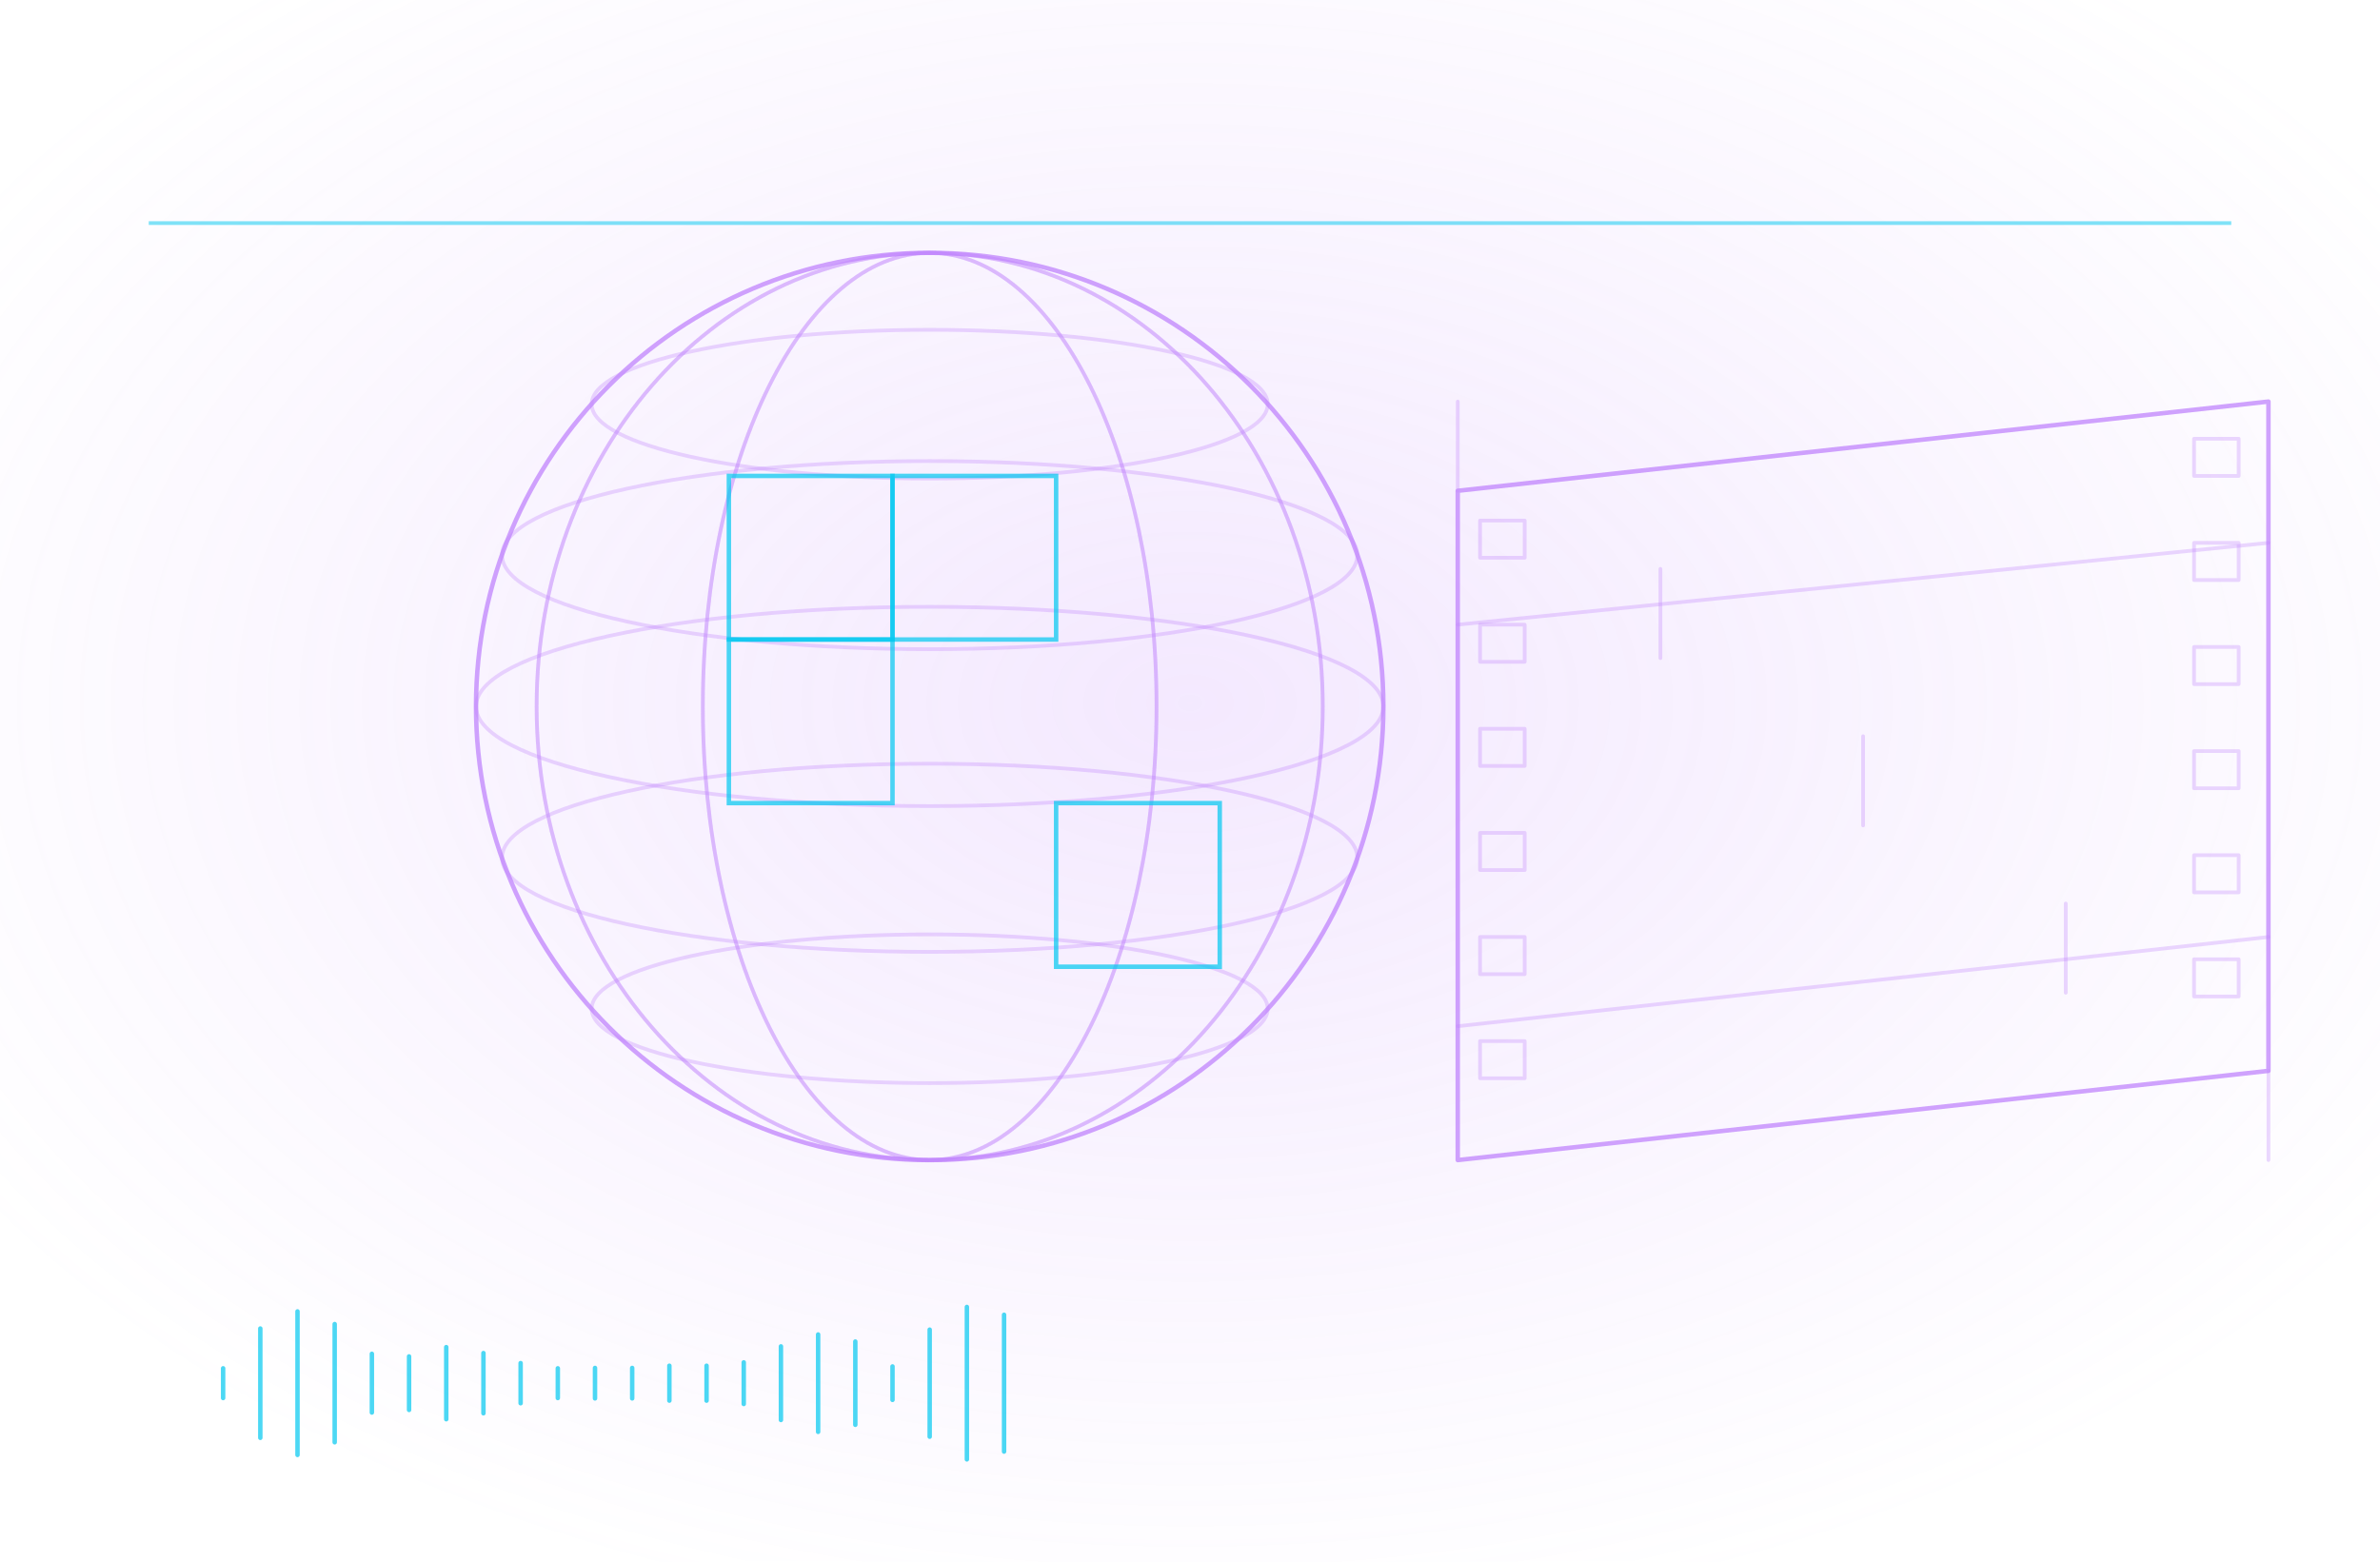
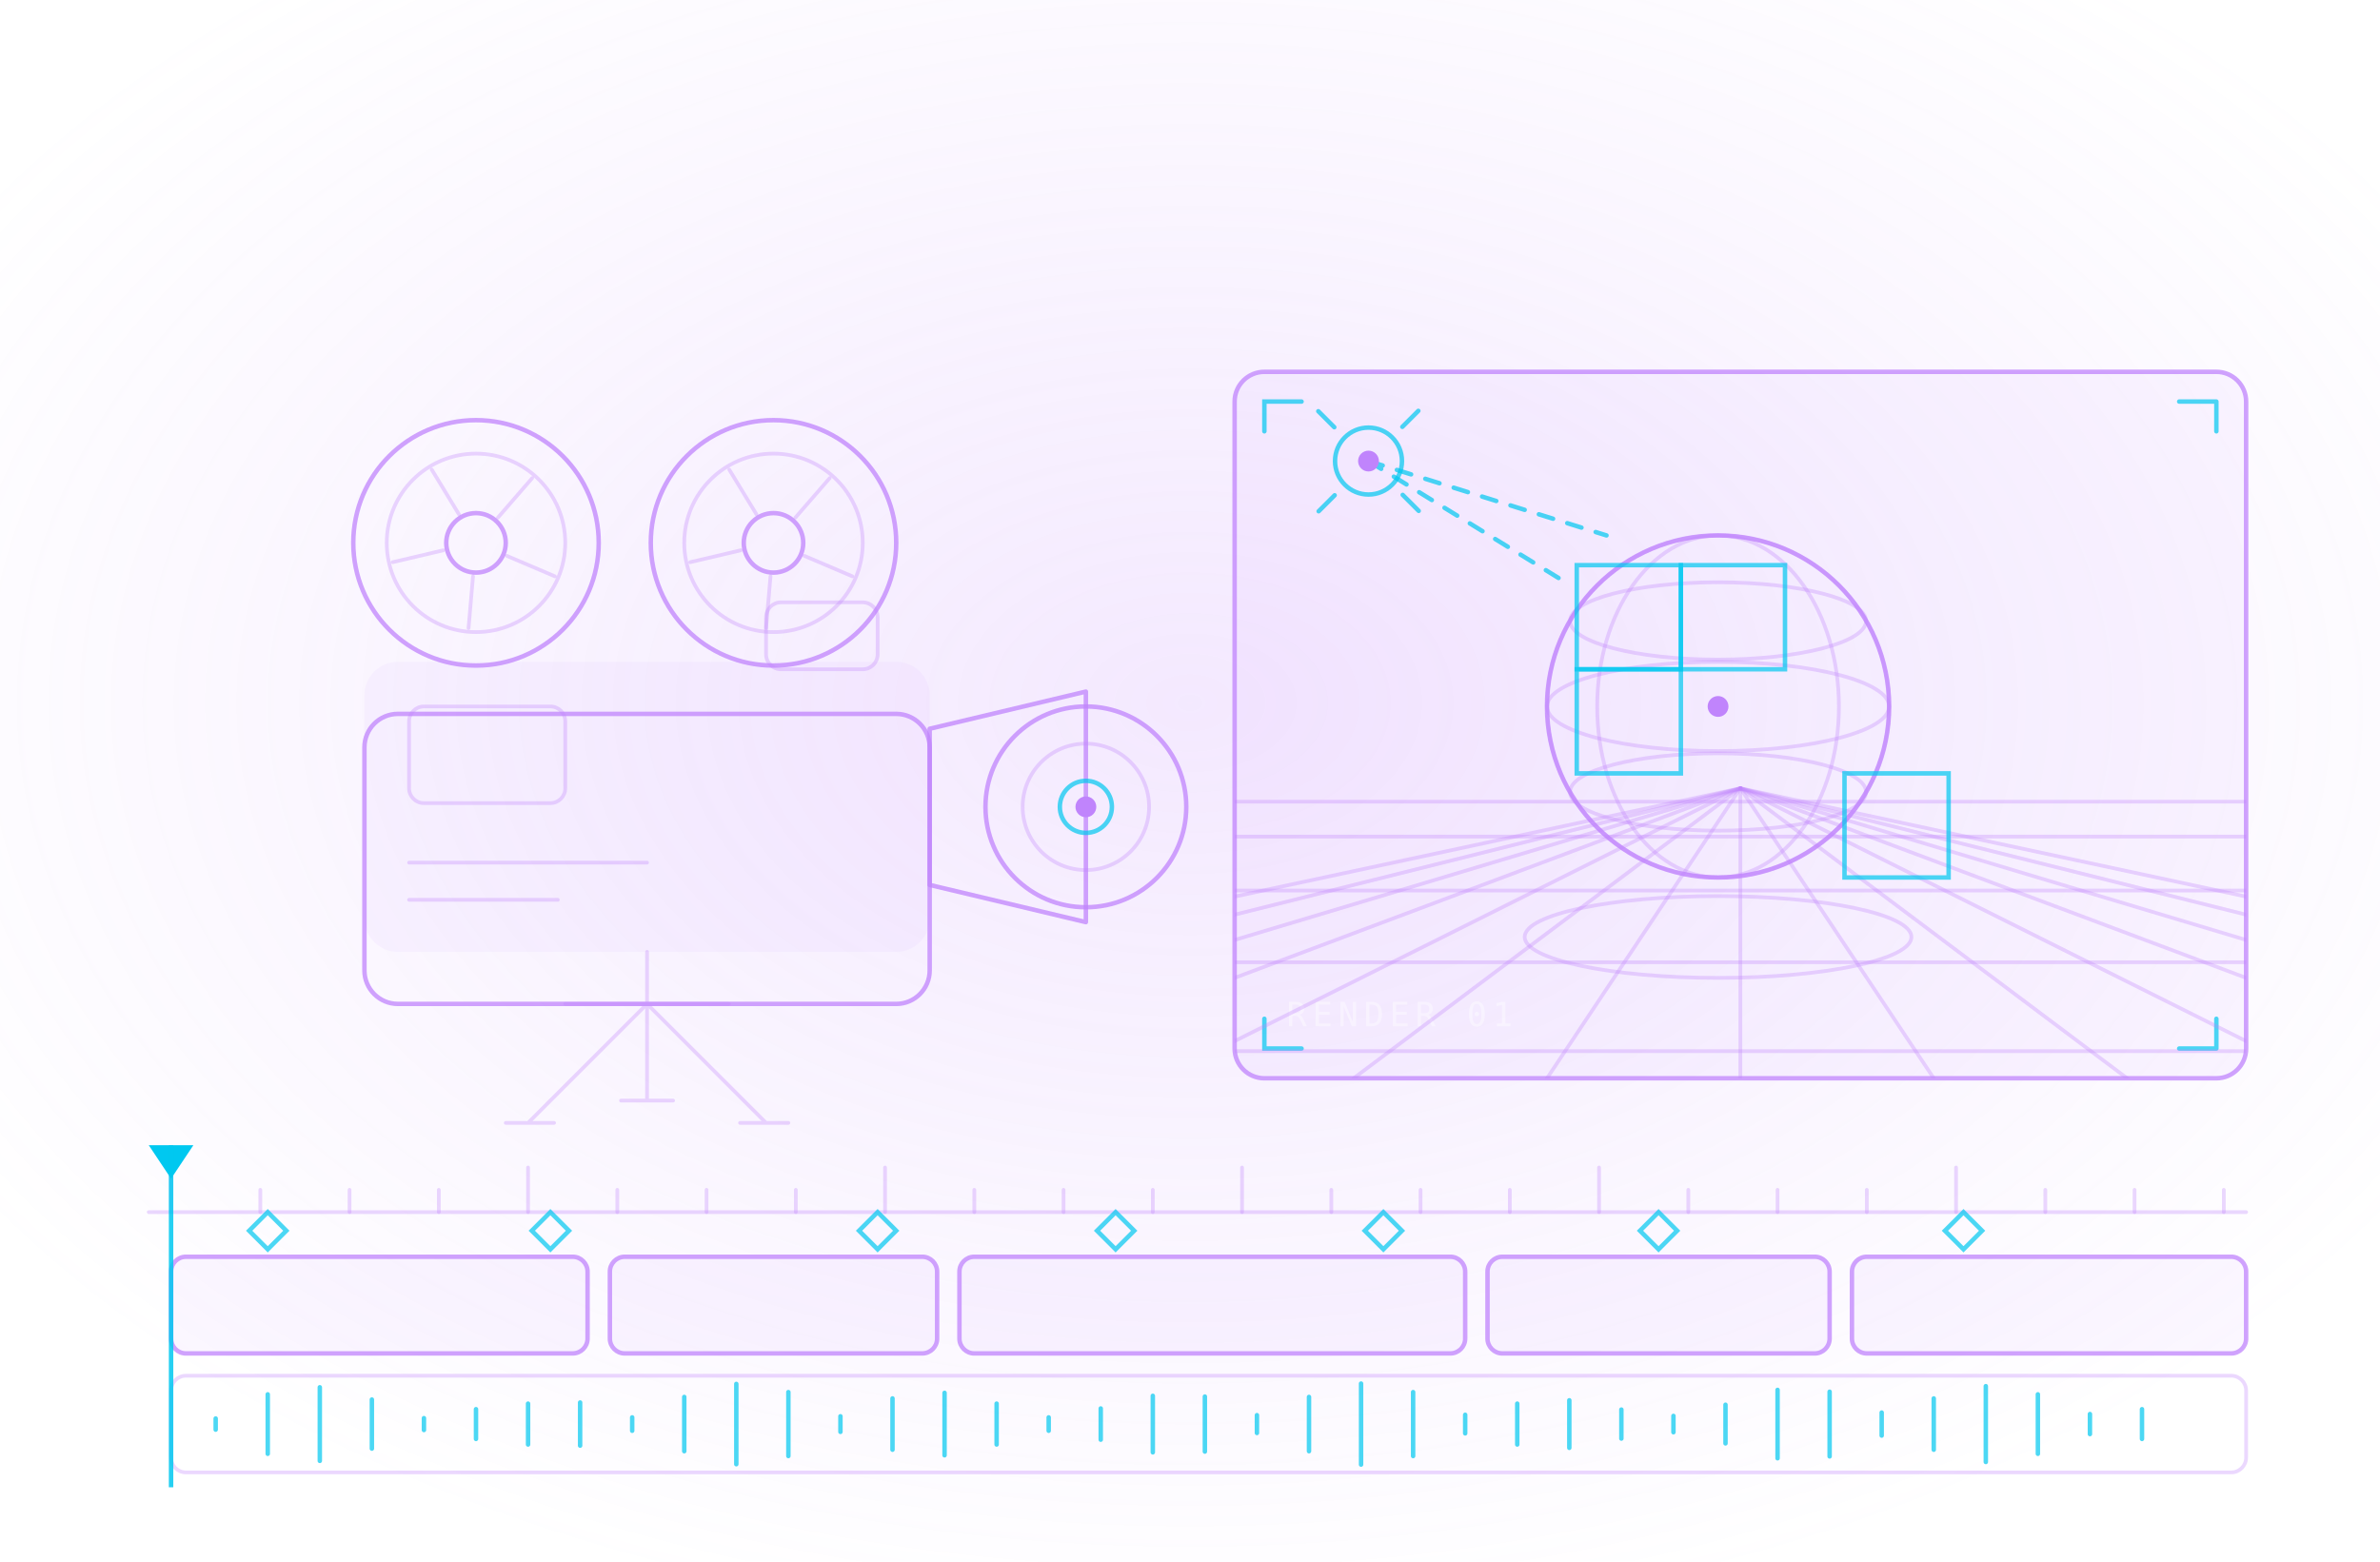
<svg xmlns="http://www.w3.org/2000/svg" viewBox="0 0 640 420" width="640" height="420" role="img">
  <defs>
    <pattern id="g" width="40" height="40" patternUnits="userSpaceOnUse">
      <path d="M40 0H0V40" fill="none" stroke="rgba(255,255,255,.05)" stroke-width="1" />
    </pattern>
    <radialGradient id="glow" cx="50%" cy="45%" r="60%">
      <stop offset="0%" stop-color="#c084fc" stop-opacity=".18" />
      <stop offset="100%" stop-color="#c084fc" stop-opacity="0" />
    </radialGradient>
    <linearGradient id="fade" x1="0" y1="0" x2="0" y2="1">
      <stop offset="0%" stop-color="#c084fc" stop-opacity=".55" />
      <stop offset="100%" stop-color="#c084fc" stop-opacity=".08" />
    </linearGradient>
  </defs>
  <style>
.ln{fill:none;stroke:#c084fc;stroke-opacity:.75;stroke-width:1.2;stroke-linejoin:round;stroke-linecap:round}
.ln2{fill:none;stroke:#c084fc;stroke-opacity:.32;stroke-width:1;stroke-linejoin:round;stroke-linecap:round}
.cy{fill:none;stroke:#00c8f0;stroke-opacity:.7;stroke-width:1.2;stroke-linecap:round}
.fl{fill:#c084fc;fill-opacity:.06}
.nd{fill:#c084fc}
.dim{fill:none;stroke:rgba(255,255,255,.28);stroke-width:.8;stroke-dasharray:3 4}
.blink{animation:bk 3.2s ease-in-out infinite}
.blink:nth-of-type(2n){animation-delay:.5s}
.blink:nth-of-type(3n){animation-delay:1.1s}
.blink:nth-of-type(5n){animation-delay:1.7s}
@keyframes bk{0%,100%{opacity:.2}50%{opacity:1}}
.draw{stroke-dasharray:6 8;animation:dr 5s linear infinite}
@keyframes dr{to{stroke-dashoffset:-56}}
.scan{animation:sc 7s cubic-bezier(.6,0,.4,1) infinite}
@keyframes sc{0%{opacity:0;transform:translateY(-40px)}12%{opacity:1}88%{opacity:1}100%{opacity:0;transform:translateY(400px)}}
.spin{transform-box:fill-box;transform-origin:center;animation:sp 24s linear infinite}
.spinr{transform-box:fill-box;transform-origin:center;animation:sp 24s linear infinite reverse}
@keyframes sp{to{transform:rotate(360deg)}}
.float{animation:fo 9s ease-in-out infinite}
@keyframes fo{0%,100%{transform:translateY(0)}50%{transform:translateY(-9px)}}
+ .slide{animation:sl 8s cubic-bezier(.55,0,.45,1) infinite}
+ @keyframes sl{0%,6%{transform:translateX(0)}94%,100%{transform:translateX(var(--d,480px))}}
+ .comb{animation:cb 6s ease-in-out infinite}
+ @keyframes cb{0%,100%{opacity:.45}50%{opacity:.95}}
</style>
  <rect width="640" height="420" fill="url(#g)" />
  <rect width="640" height="420" fill="url(#glow)" />
  <g class="float">
-     <circle class="ln" cx="250" cy="190" r="122" />
-     <ellipse class="ln2" cx="250" cy="190" rx="105.7" ry="122" />
-     <ellipse class="ln2" cx="250" cy="190" rx="61" ry="122" />
-     <ellipse class="ln2" cx="250" cy="190" rx="0" ry="122" />
-     <ellipse class="ln2" cx="250" cy="190" rx="61" ry="122" />
-     <ellipse class="ln2" cx="250" cy="190" rx="105.7" ry="122" />
-     <ellipse class="ln2" cx="250" cy="108.7" rx="90.9" ry="20" />
-     <ellipse class="ln2" cx="250" cy="149.3" rx="115" ry="25.3" />
-     <ellipse class="ln2" cx="250" cy="190" rx="122" ry="26.8" />
-     <ellipse class="ln2" cx="250" cy="230.7" rx="115" ry="25.3" />
-     <ellipse class="ln2" cx="250" cy="271.3" rx="90.9" ry="20" />
-     <rect class="cy blink" x="196" y="128" width="44" height="44" fill="none" stroke-opacity=".6" />
-     <rect class="cy blink" x="240" y="128" width="44" height="44" fill="none" stroke-opacity=".6" />
-     <rect class="cy blink" x="196" y="172" width="44" height="44" fill="none" stroke-opacity=".6" />
-     <rect class="cy blink" x="284" y="216" width="44" height="44" fill="none" stroke-opacity=".6" />
+     <circle class="ln" cx="128" cy="146" r="33" />
+     <circle class="ln2" cx="128" cy="146" r="24" />
+     <circle class="ln" cx="128" cy="146" r="8" />
+     <line class="ln2" x1="136.3" y1="149.5" x2="149.2" y2="155" stroke-opacity=".38" />
+     <line class="ln2" x1="127.2" y1="155" x2="126" y2="168.9" stroke-opacity=".38" />
+     <line class="ln2" x1="119.2" y1="148" x2="105.6" y2="151.2" stroke-opacity=".38" />
+     <line class="ln2" x1="123.4" y1="138.3" x2="116.1" y2="126.3" stroke-opacity=".38" />
+     <line class="ln2" x1="133.9" y1="139.2" x2="143.1" y2="128.6" stroke-opacity=".38" />
+     <circle class="ln" cx="208" cy="146" r="33" />
+     <circle class="ln2" cx="208" cy="146" r="24" />
+     <circle class="ln" cx="208" cy="146" r="8" />
+     <line class="ln2" x1="216.3" y1="149.5" x2="229.2" y2="155" stroke-opacity=".38" />
+     <line class="ln2" x1="207.2" y1="155" x2="206" y2="168.9" stroke-opacity=".38" />
+     <line class="ln2" x1="199.2" y1="148" x2="185.6" y2="151.2" stroke-opacity=".38" />
+     <line class="ln2" x1="203.4" y1="138.3" x2="196.1" y2="126.3" stroke-opacity=".38" />
+     <line class="ln2" x1="213.9" y1="139.2" x2="223.1" y2="128.6" stroke-opacity=".38" />
+     <rect class="fl" x="98" y="178" width="152" height="78" rx="9" />
+     <rect class="ln" x="98" y="192" width="152" height="78" rx="9" fill="none" />
+     <rect class="ln2" x="110" y="190" width="42" height="26" rx="4" fill="none" />
+     <path class="ln2" d="M110 232 h64 M110 242 h40" />
+     <rect class="ln2" x="206" y="162" width="30" height="18" rx="4" fill="none" />
+     <path class="ln" d="M250 196 L292 186 L292 248 L250 238 Z" />
+     <circle class="ln" cx="292" cy="217" r="27" />
+     <circle class="ln2" cx="292" cy="217" r="17" />
+     <circle class="cy blink" cx="292" cy="217" r="7" />
  </g>
-   <g>
-     <path class="ln" d="M392 132 L610 108 L610 288 L392 312 Z" />
-     <path class="ln2" d="M392 168 L610 146 M392 276 L610 252" />
-     <path class="ln2" d="M392 132 L392 108" stroke-opacity=".25" />
-     <path class="ln2" d="M446.5 177 L446.5 153" stroke-opacity=".25" />
-     <path class="ln2" d="M501 222 L501 198" stroke-opacity=".25" />
-     <path class="ln2" d="M555.5 267 L555.5 243" stroke-opacity=".25" />
-     <path class="ln2" d="M610 312 L610 288" stroke-opacity=".25" />
-     <rect class="ln2" x="398" y="140" width="12" height="10" fill="none" />
-     <rect class="ln2" x="590" y="118" width="12" height="10" fill="none" />
-     <rect class="ln2" x="398" y="168" width="12" height="10" fill="none" />
-     <rect class="ln2" x="590" y="146" width="12" height="10" fill="none" />
-     <rect class="ln2" x="398" y="196" width="12" height="10" fill="none" />
-     <rect class="ln2" x="590" y="174" width="12" height="10" fill="none" />
-     <rect class="ln2" x="398" y="224" width="12" height="10" fill="none" />
-     <rect class="ln2" x="590" y="202" width="12" height="10" fill="none" />
-     <rect class="ln2" x="398" y="252" width="12" height="10" fill="none" />
-     <rect class="ln2" x="590" y="230" width="12" height="10" fill="none" />
-     <rect class="ln2" x="398" y="280" width="12" height="10" fill="none" />
-     <rect class="ln2" x="590" y="258" width="12" height="10" fill="none" />
+   <path class="ln2" d="M174 256 V270 M152 270 h44 M174 270 L142 302 M174 270 L206 302 M174 270 V296 M136 302 h13 M199 302 h13 M167 296 h14" />
+   <rect class="fl" x="332" y="100" width="272" height="190" rx="8" />
+   <rect class="ln" x="332" y="100" width="272" height="190" rx="8" fill="none" />
+   <path class="cy" d="M340 116 V108 h10 M596 108 h-10 M596 108 V116 M340 274 v8 h10 M596 282 h-10 M596 282 v-8" stroke-opacity=".7" />
+   <text x="346" y="276" fill="rgba(255,255,255,.4)" font-size="9" font-family="monospace" letter-spacing="1.5">RENDER 01</text>
+   <g clip-path="url(#vp)">
+     <line class="ln2" x1="104" y1="290" x2="468" y2="212" stroke-opacity=".2" />
+     <line class="ln2" x1="156" y1="290" x2="468" y2="212" stroke-opacity=".2" />
+     <line class="ln2" x1="208" y1="290" x2="468" y2="212" stroke-opacity=".2" />
+     <line class="ln2" x1="260" y1="290" x2="468" y2="212" stroke-opacity=".2" />
+     <line class="ln2" x1="312" y1="290" x2="468" y2="212" stroke-opacity=".2" />
+     <line class="ln2" x1="364" y1="290" x2="468" y2="212" stroke-opacity=".2" />
+     <line class="ln2" x1="416" y1="290" x2="468" y2="212" stroke-opacity=".2" />
+     <line class="ln2" x1="468" y1="290" x2="468" y2="212" stroke-opacity=".2" />
+     <line class="ln2" x1="520" y1="290" x2="468" y2="212" stroke-opacity=".2" />
+     <line class="ln2" x1="572" y1="290" x2="468" y2="212" stroke-opacity=".2" />
+     <line class="ln2" x1="624" y1="290" x2="468" y2="212" stroke-opacity=".2" />
+     <line class="ln2" x1="676" y1="290" x2="468" y2="212" stroke-opacity=".2" />
+     <line class="ln2" x1="728" y1="290" x2="468" y2="212" stroke-opacity=".2" />
+     <line class="ln2" x1="780" y1="290" x2="468" y2="212" stroke-opacity=".2" />
+     <line class="ln2" x1="832" y1="290" x2="468" y2="212" stroke-opacity=".2" />
+     <line class="ln2" x1="332" y1="215.6" x2="604" y2="215.6" stroke-opacity=".16" />
+     <line class="ln2" x1="332" y1="225" x2="604" y2="225" stroke-opacity=".16" />
+     <line class="ln2" x1="332" y1="239.5" x2="604" y2="239.5" stroke-opacity=".16" />
+     <line class="ln2" x1="332" y1="258.8" x2="604" y2="258.8" stroke-opacity=".16" />
+     <line class="ln2" x1="332" y1="282.7" x2="604" y2="282.7" stroke-opacity=".16" />
  </g>
-   <line class="cy blink" x1="60" y1="368" x2="60" y2="376" stroke-opacity=".45" />
-   <line class="cy blink" x1="70" y1="357.3" x2="70" y2="386.7" stroke-opacity=".45" />
-   <line class="cy blink" x1="80" y1="352.7" x2="80" y2="391.3" stroke-opacity=".45" />
-   <line class="cy blink" x1="90" y1="356.1" x2="90" y2="387.9" stroke-opacity=".45" />
-   <line class="cy blink" x1="100" y1="364.1" x2="100" y2="379.9" stroke-opacity=".45" />
-   <line class="cy blink" x1="110" y1="364.8" x2="110" y2="379.2" stroke-opacity=".45" />
-   <line class="cy blink" x1="120" y1="362.3" x2="120" y2="381.7" stroke-opacity=".45" />
-   <line class="cy blink" x1="130" y1="363.9" x2="130" y2="380.1" stroke-opacity=".45" />
-   <line class="cy blink" x1="140" y1="366.6" x2="140" y2="377.4" stroke-opacity=".45" />
-   <line class="cy blink" x1="150" y1="368" x2="150" y2="376" stroke-opacity=".45" />
-   <line class="cy blink" x1="160" y1="367.9" x2="160" y2="376.1" stroke-opacity=".45" />
-   <line class="cy blink" x1="170" y1="367.9" x2="170" y2="376.1" stroke-opacity=".45" />
-   <line class="cy blink" x1="180" y1="367.3" x2="180" y2="376.7" stroke-opacity=".45" />
-   <line class="cy blink" x1="190" y1="367.3" x2="190" y2="376.7" stroke-opacity=".45" />
-   <line class="cy blink" x1="200" y1="366.4" x2="200" y2="377.6" stroke-opacity=".45" />
-   <line class="cy blink" x1="210" y1="362.1" x2="210" y2="381.9" stroke-opacity=".45" />
-   <line class="cy blink" x1="220" y1="358.9" x2="220" y2="385.1" stroke-opacity=".45" />
-   <line class="cy blink" x1="230" y1="360.8" x2="230" y2="383.2" stroke-opacity=".45" />
-   <line class="cy blink" x1="240" y1="367.5" x2="240" y2="376.5" stroke-opacity=".45" />
-   <line class="cy blink" x1="250" y1="357.6" x2="250" y2="386.4" stroke-opacity=".45" />
-   <line class="cy blink" x1="260" y1="351.5" x2="260" y2="392.5" stroke-opacity=".45" />
-   <line class="cy blink" x1="270" y1="353.6" x2="270" y2="390.4" stroke-opacity=".45" />
-   <g class="scan">
-     <line x1="40" y1="60" x2="600" y2="60" stroke="#00c8f0" stroke-opacity=".5" stroke-width="1" />
+   <defs>
+     <clipPath id="vp">
+       <rect x="332" y="100" width="272" height="190" rx="8" />
+     </clipPath>
+   </defs>
+   <circle class="ln" cx="462" cy="190" r="46" />
+   <ellipse class="ln2" cx="462" cy="190" rx="32.5" ry="46" stroke-opacity=".45" />
+   <ellipse class="ln2" cx="462" cy="190" rx="0" ry="46" stroke-opacity=".45" />
+   <ellipse class="ln2" cx="462" cy="190" rx="-32.5" ry="46" stroke-opacity=".45" />
+   <ellipse class="ln2" cx="462" cy="167" rx="39.8" ry="10.4" stroke-opacity=".45" />
+   <ellipse class="ln2" cx="462" cy="190" rx="46" ry="12" stroke-opacity=".45" />
+   <ellipse class="ln2" cx="462" cy="213" rx="39.8" ry="10.4" stroke-opacity=".45" />
+   <ellipse class="ln2" cx="462" cy="252" rx="52" ry="11" stroke-opacity=".3" />
+   <circle class="cy" cx="368" cy="124" r="9" stroke-opacity=".8" />
+   <path class="cy" d="M368 124 L420 156 M368 124 L432 144" stroke-opacity=".28" stroke-dasharray="4 4" />
+   <line class="cy" x1="377.2" y1="133.1" x2="381.5" y2="137.4" stroke-opacity=".55" />
+   <line class="cy" x1="358.9" y1="133.2" x2="354.6" y2="137.5" stroke-opacity=".55" />
+   <line class="cy" x1="358.8" y1="114.9" x2="354.5" y2="110.6" stroke-opacity=".55" />
+   <line class="cy" x1="377.1" y1="114.8" x2="381.4" y2="110.5" stroke-opacity=".55" />
+   <rect class="cy blink" x="424" y="152" width="28" height="28" fill="none" stroke-opacity=".75" />
+   <rect class="cy blink" x="452" y="152" width="28" height="28" fill="none" stroke-opacity=".75" />
+   <rect class="cy blink" x="424" y="180" width="28" height="28" fill="none" stroke-opacity=".75" />
+   <rect class="cy blink" x="496" y="208" width="28" height="28" fill="none" stroke-opacity=".75" />
+   <path class="ln2" d="M40 326 H604" stroke-opacity=".35" />
+   <line class="ln2" x1="46" y1="326" x2="46" y2="314" stroke-opacity=".28" />
+   <line class="ln2" x1="70" y1="326" x2="70" y2="320" stroke-opacity=".28" />
+   <line class="ln2" x1="94" y1="326" x2="94" y2="320" stroke-opacity=".28" />
+   <line class="ln2" x1="118" y1="326" x2="118" y2="320" stroke-opacity=".28" />
+   <line class="ln2" x1="142" y1="326" x2="142" y2="314" stroke-opacity=".28" />
+   <line class="ln2" x1="166" y1="326" x2="166" y2="320" stroke-opacity=".28" />
+   <line class="ln2" x1="190" y1="326" x2="190" y2="320" stroke-opacity=".28" />
+   <line class="ln2" x1="214" y1="326" x2="214" y2="320" stroke-opacity=".28" />
+   <line class="ln2" x1="238" y1="326" x2="238" y2="314" stroke-opacity=".28" />
+   <line class="ln2" x1="262" y1="326" x2="262" y2="320" stroke-opacity=".28" />
+   <line class="ln2" x1="286" y1="326" x2="286" y2="320" stroke-opacity=".28" />
+   <line class="ln2" x1="310" y1="326" x2="310" y2="320" stroke-opacity=".28" />
+   <line class="ln2" x1="334" y1="326" x2="334" y2="314" stroke-opacity=".28" />
+   <line class="ln2" x1="358" y1="326" x2="358" y2="320" stroke-opacity=".28" />
+   <line class="ln2" x1="382" y1="326" x2="382" y2="320" stroke-opacity=".28" />
+   <line class="ln2" x1="406" y1="326" x2="406" y2="320" stroke-opacity=".28" />
+   <line class="ln2" x1="430" y1="326" x2="430" y2="314" stroke-opacity=".28" />
+   <line class="ln2" x1="454" y1="326" x2="454" y2="320" stroke-opacity=".28" />
+   <line class="ln2" x1="478" y1="326" x2="478" y2="320" stroke-opacity=".28" />
+   <line class="ln2" x1="502" y1="326" x2="502" y2="320" stroke-opacity=".28" />
+   <line class="ln2" x1="526" y1="326" x2="526" y2="314" stroke-opacity=".28" />
+   <line class="ln2" x1="550" y1="326" x2="550" y2="320" stroke-opacity=".28" />
+   <line class="ln2" x1="574" y1="326" x2="574" y2="320" stroke-opacity=".28" />
+   <line class="ln2" x1="598" y1="326" x2="598" y2="320" stroke-opacity=".28" />
+   <rect class="fl" x="46" y="338" width="112" height="26" rx="4" />
+   <rect class="ln" x="46" y="338" width="112" height="26" rx="4" fill="none" stroke-opacity=".6" />
+   <rect class="fl" x="164" y="338" width="88" height="26" rx="4" />
+   <rect class="ln" x="164" y="338" width="88" height="26" rx="4" fill="none" stroke-opacity=".6" />
+   <rect class="fl" x="258" y="338" width="136" height="26" rx="4" />
+   <rect class="ln" x="258" y="338" width="136" height="26" rx="4" fill="none" stroke-opacity=".6" />
+   <rect class="fl" x="400" y="338" width="92" height="26" rx="4" />
+   <rect class="ln" x="400" y="338" width="92" height="26" rx="4" fill="none" stroke-opacity=".6" />
+   <rect class="fl" x="498" y="338" width="106" height="26" rx="4" />
+   <rect class="ln" x="498" y="338" width="106" height="26" rx="4" fill="none" stroke-opacity=".6" />
+   <rect class="ln2" x="46" y="370" width="558" height="26" rx="4" fill="none" stroke-opacity=".35" />
+   <line class="cy" x1="58" y1="381.5" x2="58" y2="384.5" stroke-opacity=".4" stroke-width=".9" />
+   <line class="cy" x1="72" y1="375" x2="72" y2="391" stroke-opacity=".4" stroke-width=".9" />
+   <line class="cy" x1="86" y1="373.1" x2="86" y2="392.9" stroke-opacity=".4" stroke-width=".9" />
+   <line class="cy" x1="100" y1="376.4" x2="100" y2="389.6" stroke-opacity=".4" stroke-width=".9" />
+   <line class="cy" x1="114" y1="381.4" x2="114" y2="384.6" stroke-opacity=".4" stroke-width=".9" />
+   <line class="cy" x1="128" y1="379" x2="128" y2="387" stroke-opacity=".4" stroke-width=".9" />
+   <line class="cy" x1="142" y1="377.5" x2="142" y2="388.5" stroke-opacity=".4" stroke-width=".9" />
+   <line class="cy" x1="156" y1="377.2" x2="156" y2="388.8" stroke-opacity=".4" stroke-width=".9" />
+   <line class="cy" x1="170" y1="381.2" x2="170" y2="384.8" stroke-opacity=".4" stroke-width=".9" />
+   <line class="cy" x1="184" y1="375.7" x2="184" y2="390.3" stroke-opacity=".4" stroke-width=".9" />
+   <line class="cy" x1="198" y1="372.2" x2="198" y2="393.8" stroke-opacity=".4" stroke-width=".9" />
+   <line class="cy" x1="212" y1="374.4" x2="212" y2="391.6" stroke-opacity=".4" stroke-width=".9" />
+   <line class="cy" x1="226" y1="380.9" x2="226" y2="385.1" stroke-opacity=".4" stroke-width=".9" />
+   <line class="cy" x1="240" y1="376.1" x2="240" y2="389.9" stroke-opacity=".4" stroke-width=".9" />
+   <line class="cy" x1="254" y1="374.6" x2="254" y2="391.4" stroke-opacity=".4" stroke-width=".9" />
+   <line class="cy" x1="268" y1="377.5" x2="268" y2="388.5" stroke-opacity=".4" stroke-width=".9" />
+   <line class="cy" x1="282" y1="381.2" x2="282" y2="384.8" stroke-opacity=".4" stroke-width=".9" />
+   <line class="cy" x1="296" y1="378.8" x2="296" y2="387.2" stroke-opacity=".4" stroke-width=".9" />
+   <line class="cy" x1="310" y1="375.4" x2="310" y2="390.6" stroke-opacity=".4" stroke-width=".9" />
+   <line class="cy" x1="324" y1="375.6" x2="324" y2="390.4" stroke-opacity=".4" stroke-width=".9" />
+   <line class="cy" x1="338" y1="380.6" x2="338" y2="385.4" stroke-opacity=".4" stroke-width=".9" />
+   <line class="cy" x1="352" y1="375.7" x2="352" y2="390.3" stroke-opacity=".4" stroke-width=".9" />
+   <line class="cy" x1="366" y1="372.1" x2="366" y2="393.9" stroke-opacity=".4" stroke-width=".9" />
+   <line class="cy" x1="380" y1="374.4" x2="380" y2="391.6" stroke-opacity=".4" stroke-width=".9" />
+   <line class="cy" x1="394" y1="380.5" x2="394" y2="385.5" stroke-opacity=".4" stroke-width=".9" />
+   <line class="cy" x1="408" y1="377.5" x2="408" y2="388.5" stroke-opacity=".4" stroke-width=".9" />
+   <line class="cy" x1="422" y1="376.6" x2="422" y2="389.4" stroke-opacity=".4" stroke-width=".9" />
+   <line class="cy" x1="436" y1="379.1" x2="436" y2="386.9" stroke-opacity=".4" stroke-width=".9" />
+   <line class="cy" x1="450" y1="380.8" x2="450" y2="385.2" stroke-opacity=".4" stroke-width=".9" />
+   <line class="cy" x1="464" y1="377.8" x2="464" y2="388.2" stroke-opacity=".4" stroke-width=".9" />
+   <line class="cy" x1="478" y1="373.8" x2="478" y2="392.2" stroke-opacity=".4" stroke-width=".9" />
+   <line class="cy" x1="492" y1="374.3" x2="492" y2="391.7" stroke-opacity=".4" stroke-width=".9" />
+   <line class="cy" x1="506" y1="379.9" x2="506" y2="386.1" stroke-opacity=".4" stroke-width=".9" />
+   <line class="cy" x1="520" y1="376.1" x2="520" y2="389.9" stroke-opacity=".4" stroke-width=".9" />
+   <line class="cy" x1="534" y1="372.8" x2="534" y2="393.2" stroke-opacity=".4" stroke-width=".9" />
+   <line class="cy" x1="548" y1="375" x2="548" y2="391" stroke-opacity=".4" stroke-width=".9" />
+   <line class="cy" x1="562" y1="380.3" x2="562" y2="385.7" stroke-opacity=".4" stroke-width=".9" />
+   <line class="cy" x1="576" y1="379" x2="576" y2="387" stroke-opacity=".4" stroke-width=".9" />
+   <path class="cy" d="M72 326 l5 5 l-5 5 l-5 -5 Z" fill="#00c8f0" fill-opacity=".55" stroke-opacity=".9" />
+   <path class="cy" d="M148 326 l5 5 l-5 5 l-5 -5 Z" fill="#00c8f0" fill-opacity=".55" stroke-opacity=".9" />
+   <path class="cy" d="M236 326 l5 5 l-5 5 l-5 -5 Z" fill="#00c8f0" fill-opacity=".55" stroke-opacity=".9" />
+   <path class="cy" d="M300 326 l5 5 l-5 5 l-5 -5 Z" fill="#00c8f0" fill-opacity=".55" stroke-opacity=".9" />
+   <path class="cy" d="M372 326 l5 5 l-5 5 l-5 -5 Z" fill="#00c8f0" fill-opacity=".55" stroke-opacity=".9" />
+   <path class="cy" d="M446 326 l5 5 l-5 5 l-5 -5 Z" fill="#00c8f0" fill-opacity=".55" stroke-opacity=".9" />
+   <path class="cy" d="M528 326 l5 5 l-5 5 l-5 -5 Z" fill="#00c8f0" fill-opacity=".55" stroke-opacity=".9" />
+   <g class="slide" style="--d:520px">
+     <path d="M40 308 h12 l-6 9 Z" fill="#00c8f0" />
+     <line x1="46" y1="308" x2="46" y2="400" stroke="#00c8f0" stroke-width="1.2" stroke-opacity=".85" />
  </g>
+   <circle class="nd blink" cx="292" cy="217" r="2.8" />
+   <circle class="nd blink" cx="462" cy="190" r="2.8" />
+   <circle class="nd blink" cx="368" cy="124" r="2.8" />
</svg>
